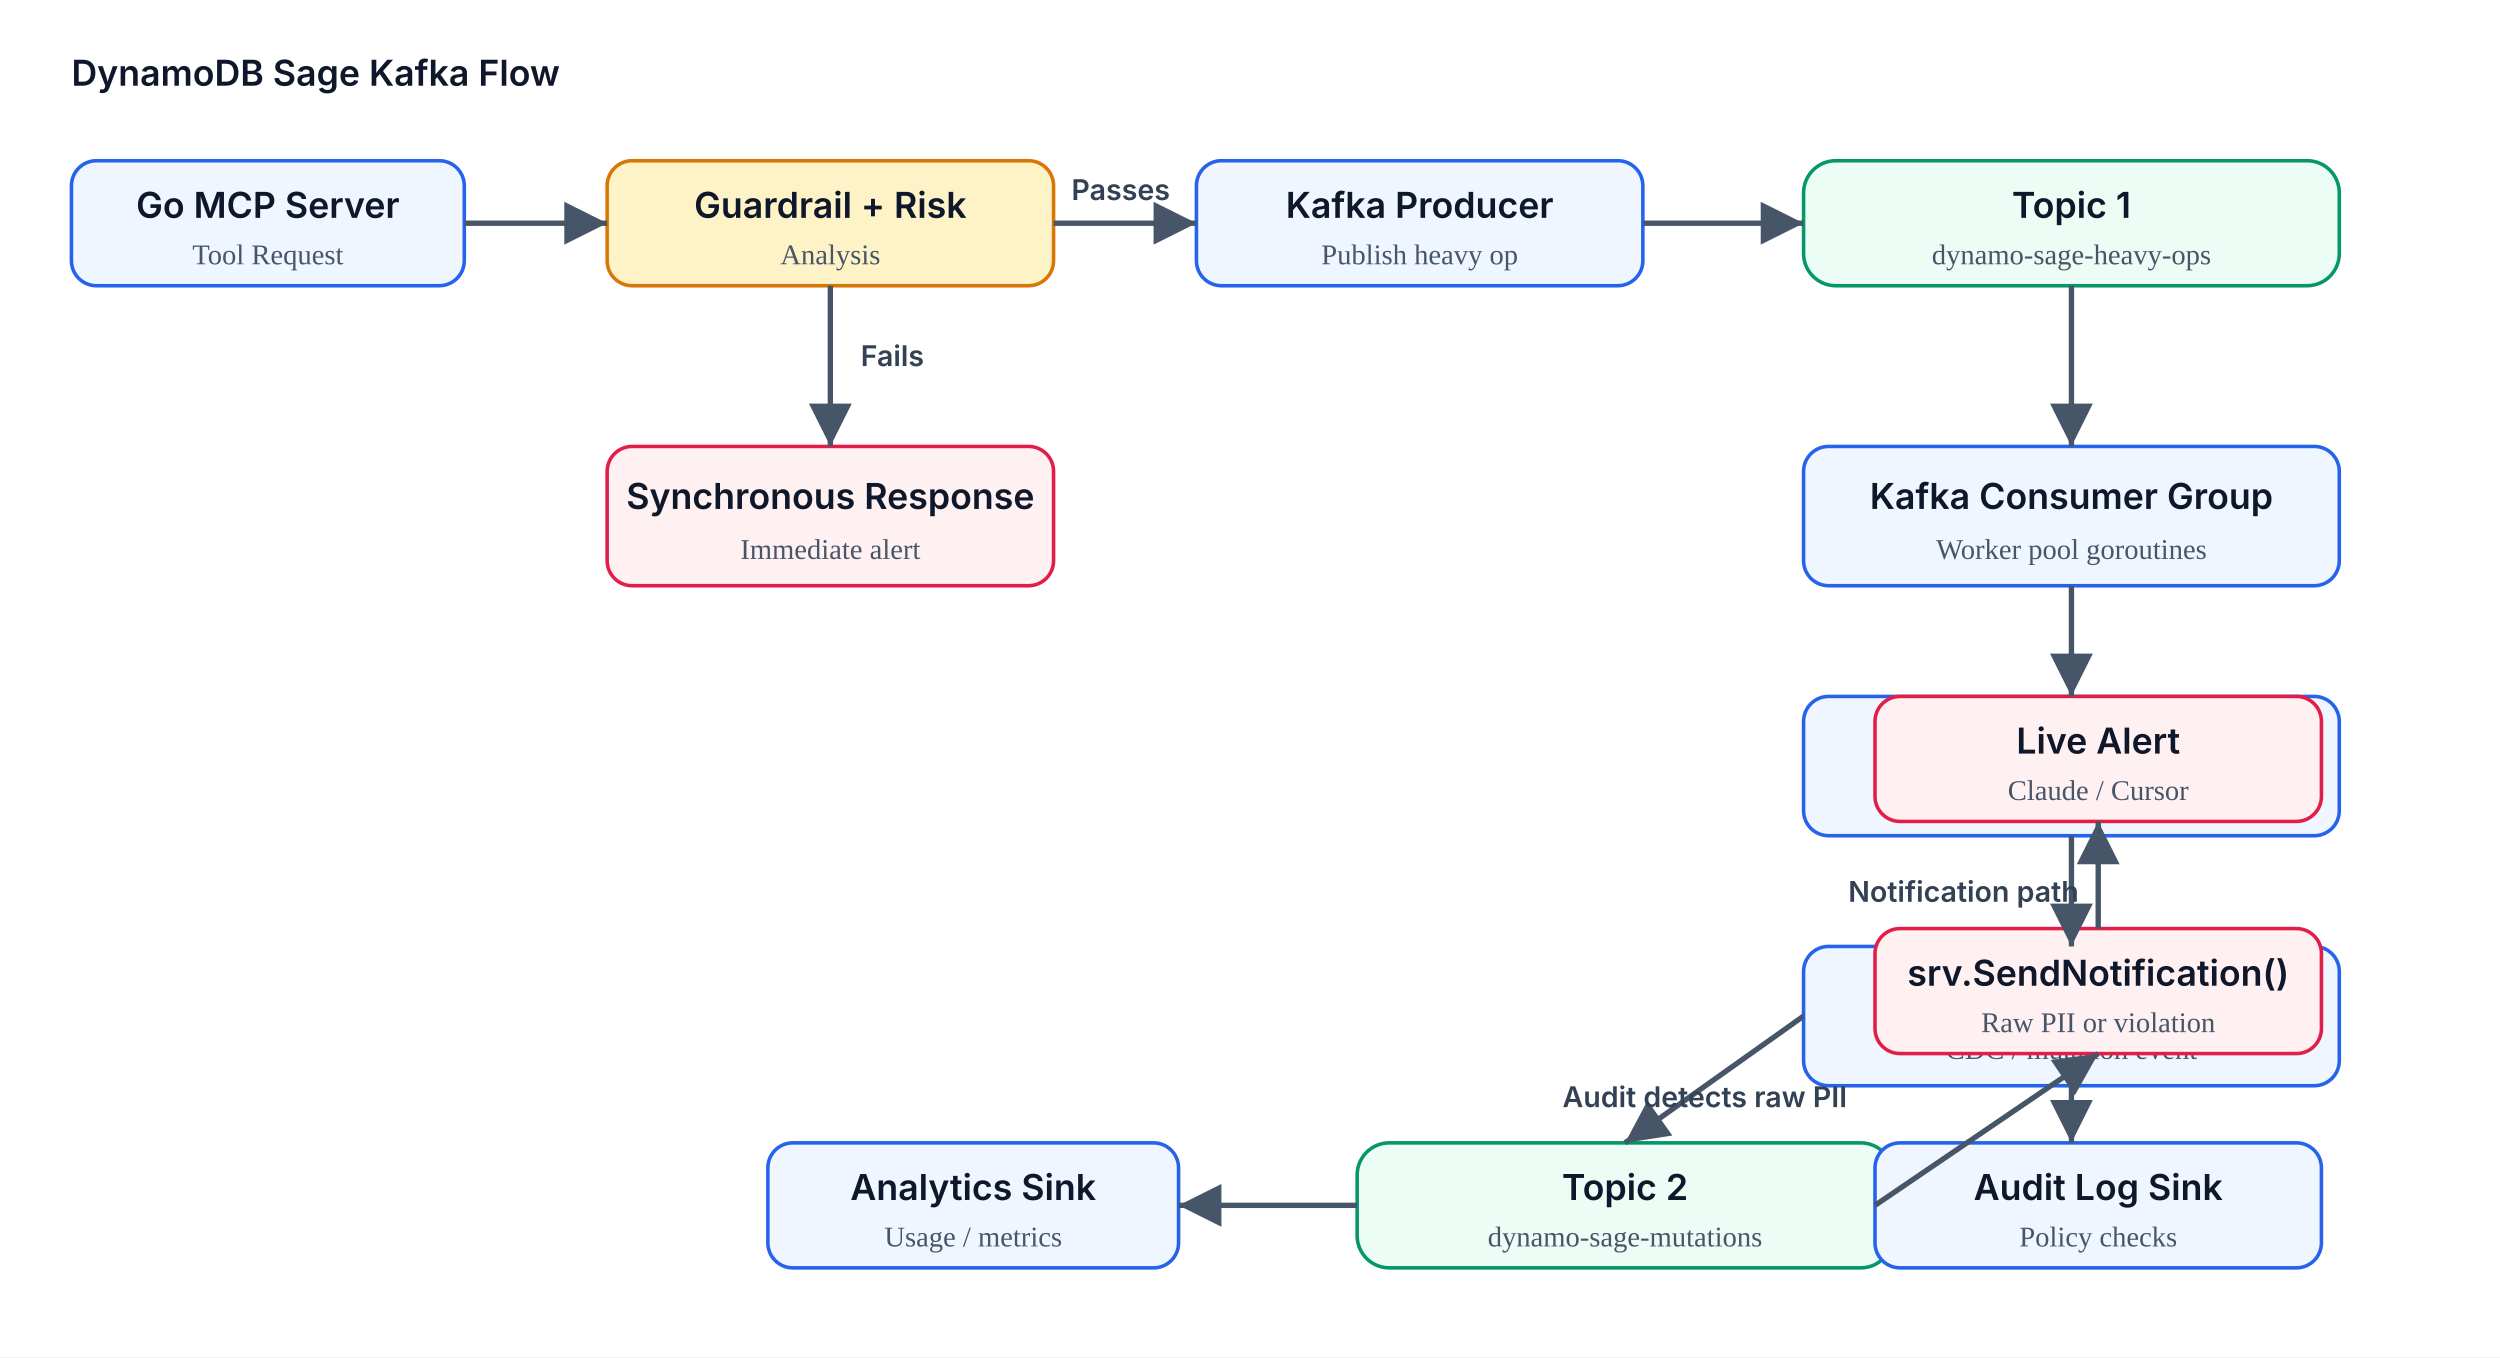
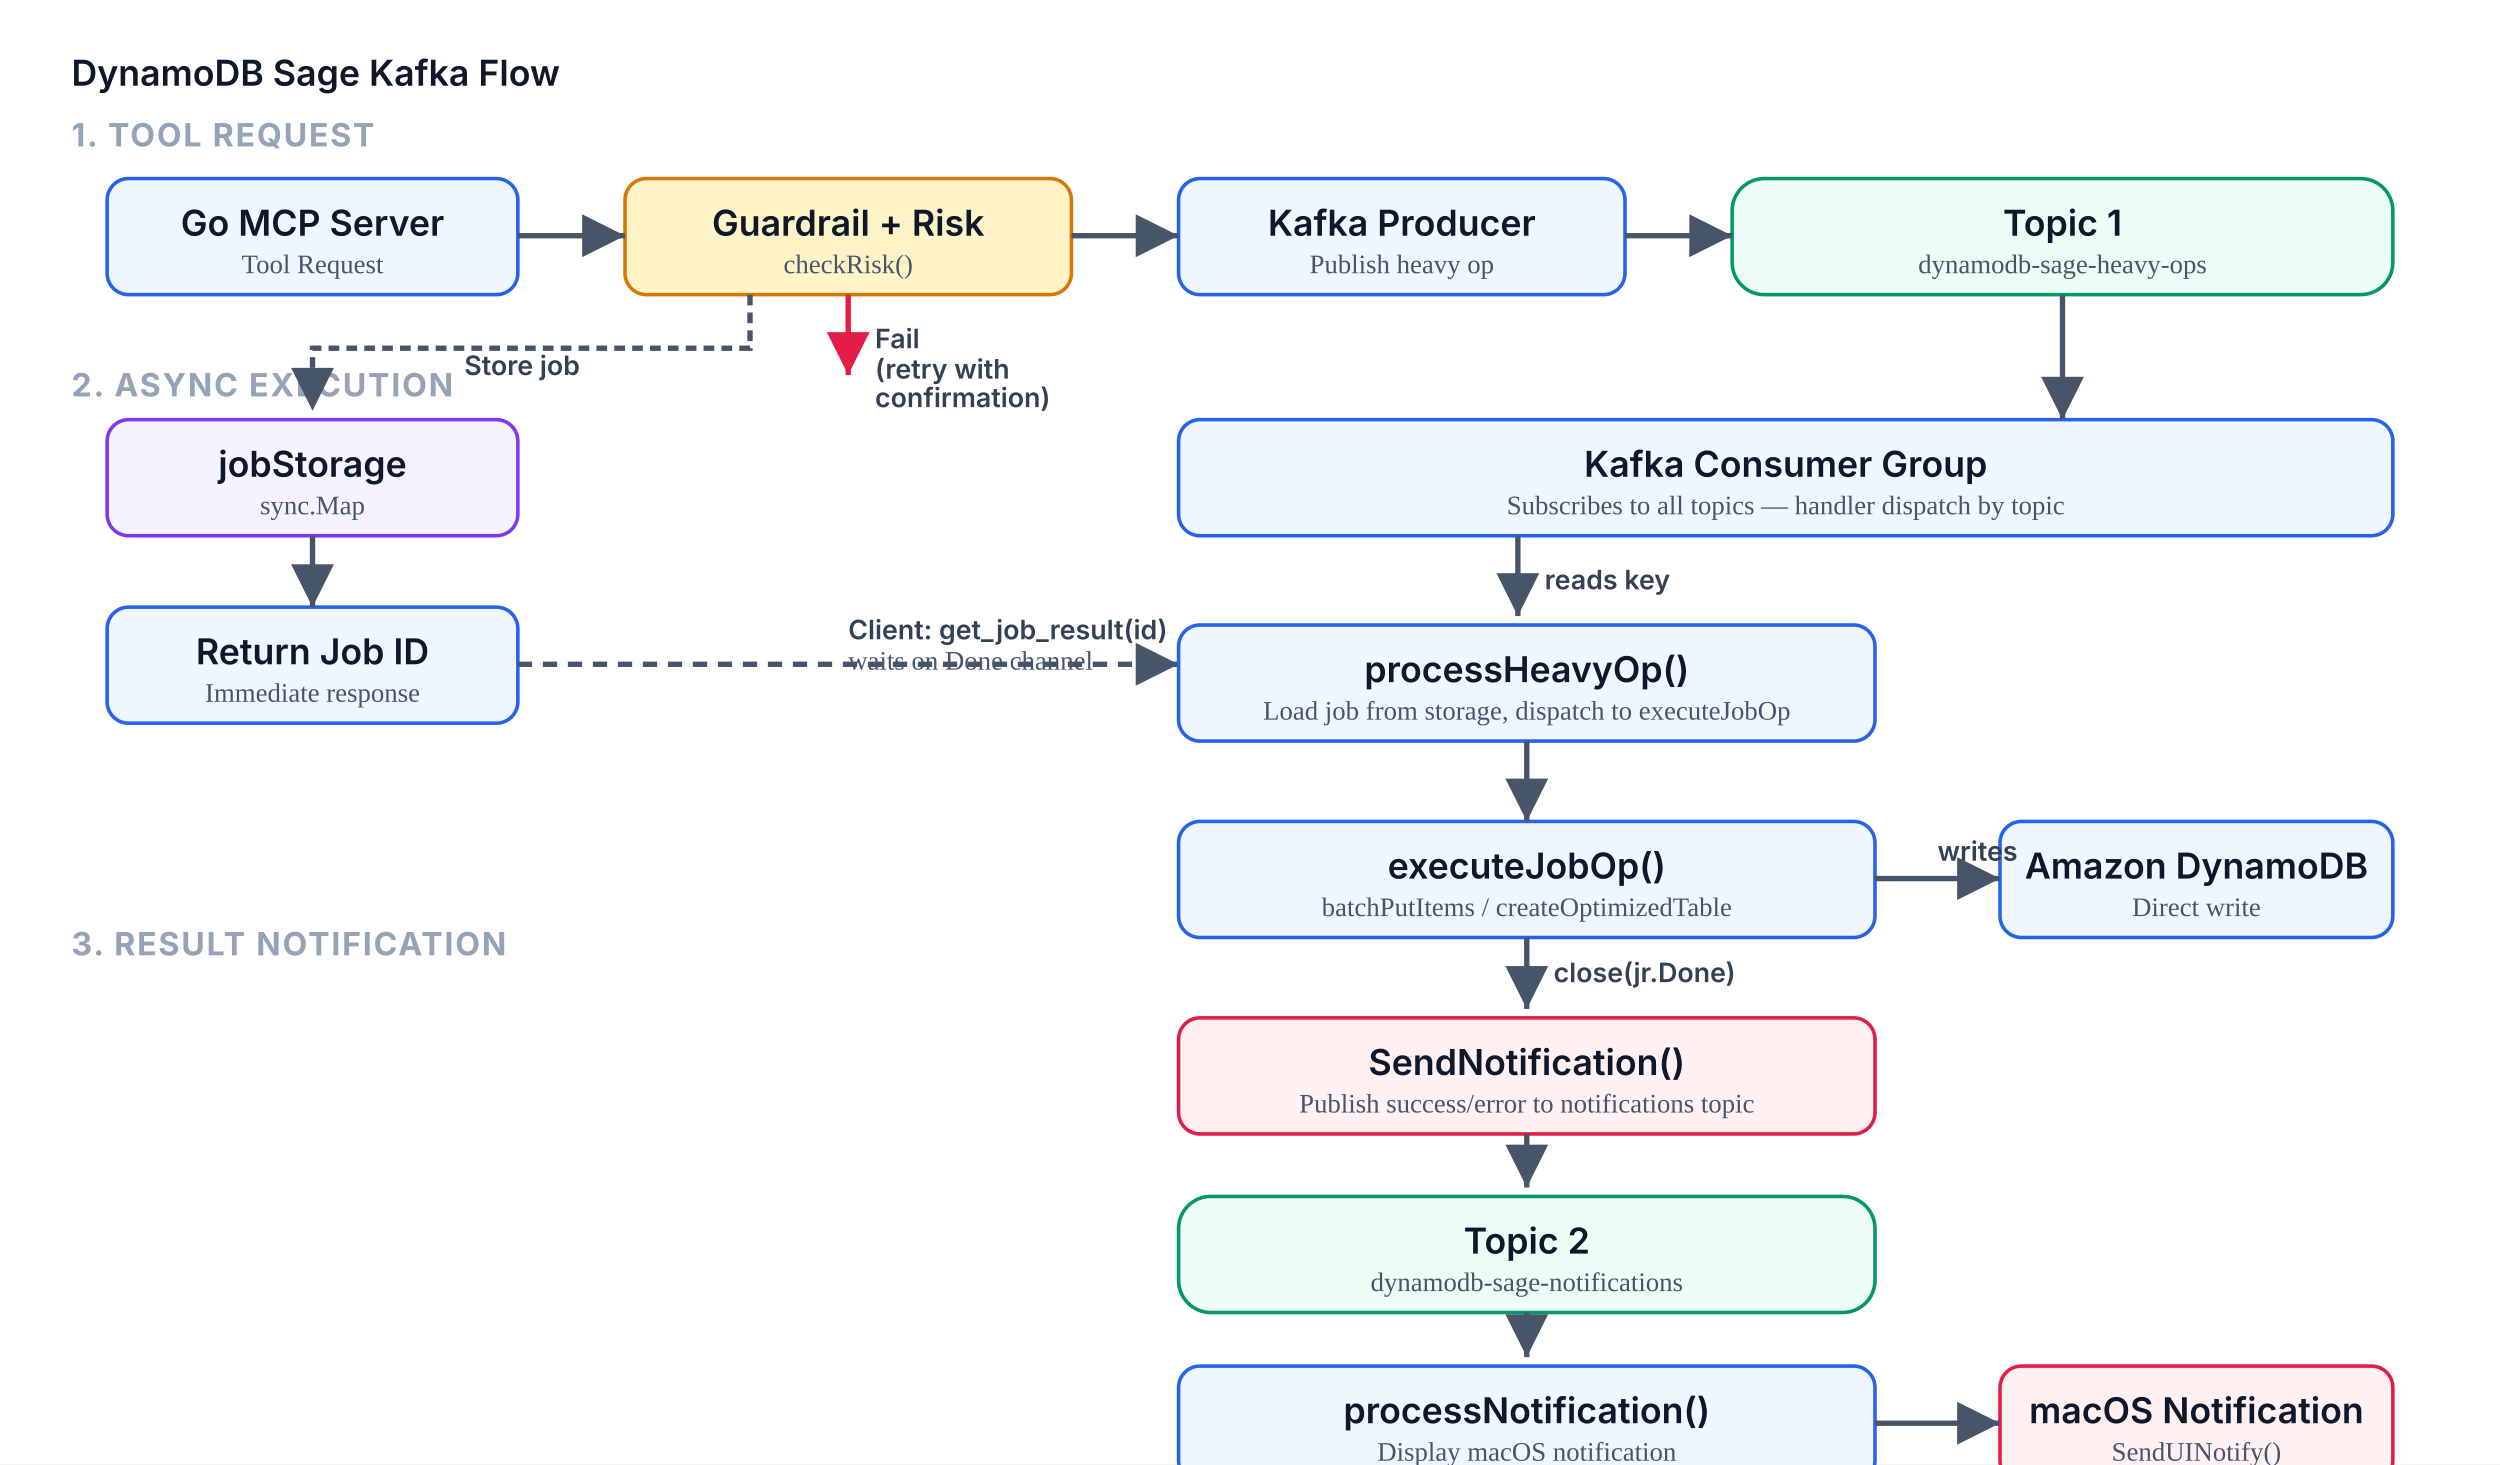
- <svg xmlns="http://www.w3.org/2000/svg" width="1400" height="760" viewBox="0 0 1400 760" role="img" aria-labelledby="title desc">
+ <svg xmlns="http://www.w3.org/2000/svg" width="1400" height="820" viewBox="0 0 1400 820" role="img" aria-labelledby="title desc">
  <defs>
    <marker id="arrow" markerWidth="12" markerHeight="12" refX="10" refY="6" orient="auto" markerUnits="strokeWidth">
      <path d="M2,2 L10,6 L2,10 Z" fill="#475569" />
    </marker>
+     <marker id="arrow-fail" markerWidth="12" markerHeight="12" refX="10" refY="6" orient="auto" markerUnits="strokeWidth">
+       <path d="M2,2 L10,6 L2,10 Z" fill="#e11d48" />
+     </marker>
    <style>
-       .box { fill: #eff6ff; stroke: #2563eb; stroke-width: 2; rx: 14; }
-       .decision { fill: #fef3c7; stroke: #d97706; stroke-width: 2; rx: 14; }
+       .box { fill: #eff6ff; stroke: #2563eb; stroke-width: 2; rx: 12; }
+       .decision { fill: #fef3c7; stroke: #d97706; stroke-width: 2; rx: 12; }
      .topic { fill: #ecfdf5; stroke: #059669; stroke-width: 2; rx: 18; }
-       .alert { fill: #fff1f2; stroke: #e11d48; stroke-width: 2; rx: 14; }
+       .alert { fill: #fff1f2; stroke: #e11d48; stroke-width: 2; rx: 12; }
+       .storage { fill: #f5f3ff; stroke: #7c3aed; stroke-width: 2; rx: 12; }
      .text { font-family: -apple-system, BlinkMacSystemFont, Segoe UI, sans-serif; font-size: 20px; fill: #0f172a; font-weight: 600; }
-       .small { font-size: 16px; fill: #475569; font-weight: 500; }
-       .label { font-family: -apple-system, BlinkMacSystemFont, Segoe UI, sans-serif; font-size: 16px; fill: #334155; font-weight: 600; }
+       .small { font-size: 15px; fill: #475569; font-weight: 500; }
+       .label { font-family: -apple-system, BlinkMacSystemFont, Segoe UI, sans-serif; font-size: 15px; fill: #334155; font-weight: 600; }
      .arrow { stroke: #475569; stroke-width: 3; fill: none; marker-end: url(#arrow); }
      .dashed { stroke: #64748b; stroke-width: 2; stroke-dasharray: 8 6; fill: none; marker-end: url(#arrow); }
+       .section { font-family: -apple-system, BlinkMacSystemFont, Segoe UI, sans-serif; font-size: 18px; fill: #94a3b8; font-weight: 700; letter-spacing: 1px; }
    </style>
  </defs>
-   <rect x="0" y="0" width="1400" height="760" fill="#ffffff" />
+   <rect x="0" y="0" width="1400" height="820" fill="#ffffff" />
  <text x="40" y="48" class="text" font-size="30">DynamoDB Sage Kafka Flow</text>
-   <rect x="40" y="90" width="220" height="70" class="box" />
-   <text x="150" y="122" text-anchor="middle" class="text">Go MCP Server</text>
-   <text x="150" y="148" text-anchor="middle" class="small">Tool Request</text>
-   <rect x="340" y="90" width="250" height="70" class="decision" />
-   <text x="465" y="122" text-anchor="middle" class="text">Guardrail + Risk</text>
-   <text x="465" y="148" text-anchor="middle" class="small">Analysis</text>
-   <rect x="670" y="90" width="250" height="70" class="box" />
-   <text x="795" y="122" text-anchor="middle" class="text">Kafka Producer</text>
-   <text x="795" y="148" text-anchor="middle" class="small">Publish heavy op</text>
-   <rect x="1010" y="90" width="300" height="70" class="topic" />
-   <text x="1160" y="122" text-anchor="middle" class="text">Topic 1</text>
-   <text x="1160" y="148" text-anchor="middle" class="small">dynamo-sage-heavy-ops</text>
-   <rect x="340" y="250" width="250" height="78" class="alert" />
-   <text x="465" y="285" text-anchor="middle" class="text">Synchronous Response</text>
-   <text x="465" y="313" text-anchor="middle" class="small">Immediate alert</text>
-   <rect x="1010" y="250" width="300" height="78" class="box" />
-   <text x="1160" y="285" text-anchor="middle" class="text">Kafka Consumer Group</text>
-   <text x="1160" y="313" text-anchor="middle" class="small">Worker pool goroutines</text>
-   <rect x="1010" y="390" width="300" height="78" class="box" />
-   <text x="1160" y="425" text-anchor="middle" class="text">Amazon DynamoDB</text>
-   <text x="1160" y="453" text-anchor="middle" class="small">Direct write</text>
-   <rect x="1010" y="530" width="300" height="78" class="box" />
-   <text x="1160" y="565" text-anchor="middle" class="text">Post-write Success</text>
-   <text x="1160" y="593" text-anchor="middle" class="small">CDC / mutation event</text>
-   <rect x="760" y="640" width="300" height="70" class="topic" />
-   <text x="910" y="672" text-anchor="middle" class="text">Topic 2</text>
-   <text x="910" y="698" text-anchor="middle" class="small">dynamo-sage-mutations</text>
-   <rect x="430" y="640" width="230" height="70" class="box" />
-   <text x="545" y="672" text-anchor="middle" class="text">Analytics Sink</text>
-   <text x="545" y="698" text-anchor="middle" class="small">Usage / metrics</text>
-   <rect x="1050" y="640" width="250" height="70" class="box" />
-   <text x="1175" y="672" text-anchor="middle" class="text">Audit Log Sink</text>
-   <text x="1175" y="698" text-anchor="middle" class="small">Policy checks</text>
-   <rect x="1050" y="520" width="250" height="70" class="alert" />
-   <text x="1175" y="552" text-anchor="middle" class="text">srv.SendNotification()</text>
-   <text x="1175" y="578" text-anchor="middle" class="small">Raw PII or violation</text>
-   <rect x="1050" y="390" width="250" height="70" class="alert" />
-   <text x="1175" y="422" text-anchor="middle" class="text">Live Alert</text>
-   <text x="1175" y="448" text-anchor="middle" class="small">Claude / Cursor</text>
-   <path class="arrow" d="M260 125 L340 125" />
-   <path class="arrow" d="M590 125 L670 125" />
-   <path class="arrow" d="M920 125 L1010 125" />
-   <text x="600" y="112" class="label">Passes</text>
-   <path class="arrow" d="M465 160 L465 250" />
-   <text x="482" y="205" class="label">Fails</text>
-   <path class="arrow" d="M1160 160 L1160 250" />
-   <path class="arrow" d="M1160 328 L1160 390" />
-   <path class="arrow" d="M1160 468 L1160 530" />
-   <path class="arrow" d="M1010 569 L910 640" />
-   <path class="arrow" d="M1160 608 L1160 640" />
-   <path class="arrow" d="M760 675 L660 675" />
-   <path class="arrow" d="M1050 675 L1175 590" />
-   <path class="arrow" d="M1175 520 L1175 460" />
-   <text x="875" y="620" class="label">Audit detects raw PII</text>
-   <text x="1035" y="505" class="label">Notification path</text>
+   <text x="40" y="82" class="section">1. TOOL REQUEST</text>
+   <text x="40" y="222" class="section">2. ASYNC EXECUTION</text>
+   <text x="40" y="535" class="section">3. RESULT NOTIFICATION</text>
+   <rect x="60" y="100" width="230" height="65" class="box" />
+   <text x="175" y="132" text-anchor="middle" class="text">Go MCP Server</text>
+   <text x="175" y="153" text-anchor="middle" class="small">Tool Request</text>
+   <rect x="350" y="100" width="250" height="65" class="decision" />
+   <text x="475" y="132" text-anchor="middle" class="text">Guardrail + Risk</text>
+   <text x="475" y="153" text-anchor="middle" class="small">checkRisk()</text>
+   <rect x="660" y="100" width="250" height="65" class="box" />
+   <text x="785" y="132" text-anchor="middle" class="text">Kafka Producer</text>
+   <text x="785" y="153" text-anchor="middle" class="small">Publish heavy op</text>
+   <rect x="970" y="100" width="370" height="65" class="topic" />
+   <text x="1155" y="132" text-anchor="middle" class="text">Topic 1</text>
+   <text x="1155" y="153" text-anchor="middle" class="small">dynamodb-sage-heavy-ops</text>
+   <path class="arrow" d="M290 132 L350 132" />
+   <path class="arrow" d="M600 132 L660 132" />
+   <path class="arrow" d="M910 132 L970 132" />
+   <path class="arrow" d="M475 165 L475 210" style="marker-end: url(#arrow-fail); stroke: #e11d48;" />
+   <text x="490" y="195" class="label" fill="#e11d48">Fail</text>
+   <text x="490" y="212" class="label" fill="#e11d48">(retry with</text>
+   <text x="490" y="228" class="label" fill="#e11d48">confirmation)</text>
+   <path class="arrow" d="M420 165 L420 195 L175 195 L175 230" stroke-dasharray="6 4" stroke="#7c3aed" fill="none" marker-end="url(#arrow)" />
+   <text x="260" y="210" class="label" fill="#7c3aed">Store job</text>
+   <rect x="60" y="235" width="230" height="65" class="storage" />
+   <text x="175" y="267" text-anchor="middle" class="text">jobStorage</text>
+   <text x="175" y="288" text-anchor="middle" class="small">sync.Map</text>
+   <rect x="60" y="340" width="230" height="65" class="box" />
+   <text x="175" y="372" text-anchor="middle" class="text">Return Job ID</text>
+   <text x="175" y="393" text-anchor="middle" class="small">Immediate response</text>
+   <path class="arrow" d="M175 300 L175 340" />
+   <rect x="660" y="235" width="680" height="65" class="box" />
+   <text x="1000" y="267" text-anchor="middle" class="text">Kafka Consumer Group</text>
+   <text x="1000" y="288" text-anchor="middle" class="small">Subscribes to all topics — handler dispatch by topic</text>
+   <path class="arrow" d="M1155 165 L1155 235" />
+   <path class="arrow" d="M850 300 L850 345" />
+   <text x="865" y="330" class="label">reads key</text>
+   <path class="arrow" d="M290 372 L660 372" stroke-dasharray="8 6" fill="none" marker-end="url(#arrow)" />
+   <text x="475" y="358" class="label">Client: get_job_result(id)</text>
+   <text x="475" y="375" class="small">waits on Done channel</text>
+   <rect x="660" y="350" width="390" height="65" class="box" />
+   <text x="855" y="382" text-anchor="middle" class="text">processHeavyOp()</text>
+   <text x="855" y="403" text-anchor="middle" class="small">Load job from storage, dispatch to executeJobOp</text>
+   <rect x="660" y="460" width="390" height="65" class="box" />
+   <text x="855" y="492" text-anchor="middle" class="text">executeJobOp()</text>
+   <text x="855" y="513" text-anchor="middle" class="small">batchPutItems / createOptimizedTable</text>
+   <path class="arrow" d="M855 415 L855 460" />
+   <rect x="1120" y="460" width="220" height="65" class="box" />
+   <text x="1230" y="492" text-anchor="middle" class="text">Amazon DynamoDB</text>
+   <text x="1230" y="513" text-anchor="middle" class="small">Direct write</text>
+   <path class="arrow" d="M1050 492 L1120 492" />
+   <text x="1085" y="482" class="label">writes</text>
+   <path class="arrow" d="M855 525 L855 565" />
+   <text x="870" y="550" class="label">close(jr.Done)</text>
+   <rect x="660" y="570" width="390" height="65" class="alert" />
+   <text x="855" y="602" text-anchor="middle" class="text">SendNotification()</text>
+   <text x="855" y="623" text-anchor="middle" class="small">Publish success/error to notifications topic</text>
+   <path class="arrow" d="M855 635 L855 665" />
+   <rect x="660" y="670" width="390" height="65" class="topic" />
+   <text x="855" y="702" text-anchor="middle" class="text">Topic 2</text>
+   <text x="855" y="723" text-anchor="middle" class="small">dynamodb-sage-notifications</text>
+   <path class="arrow" d="M855 735 L855 760" />
+   <rect x="660" y="765" width="390" height="65" class="box" />
+   <text x="855" y="797" text-anchor="middle" class="text">processNotification()</text>
+   <text x="855" y="818" text-anchor="middle" class="small">Display macOS notification</text>
+   <rect x="1120" y="765" width="220" height="65" class="alert" />
+   <text x="1230" y="797" text-anchor="middle" class="text">macOS Notification</text>
+   <text x="1230" y="818" text-anchor="middle" class="small">SendUINotify()</text>
+   <path class="arrow" d="M1050 797 L1120 797" />
</svg>
